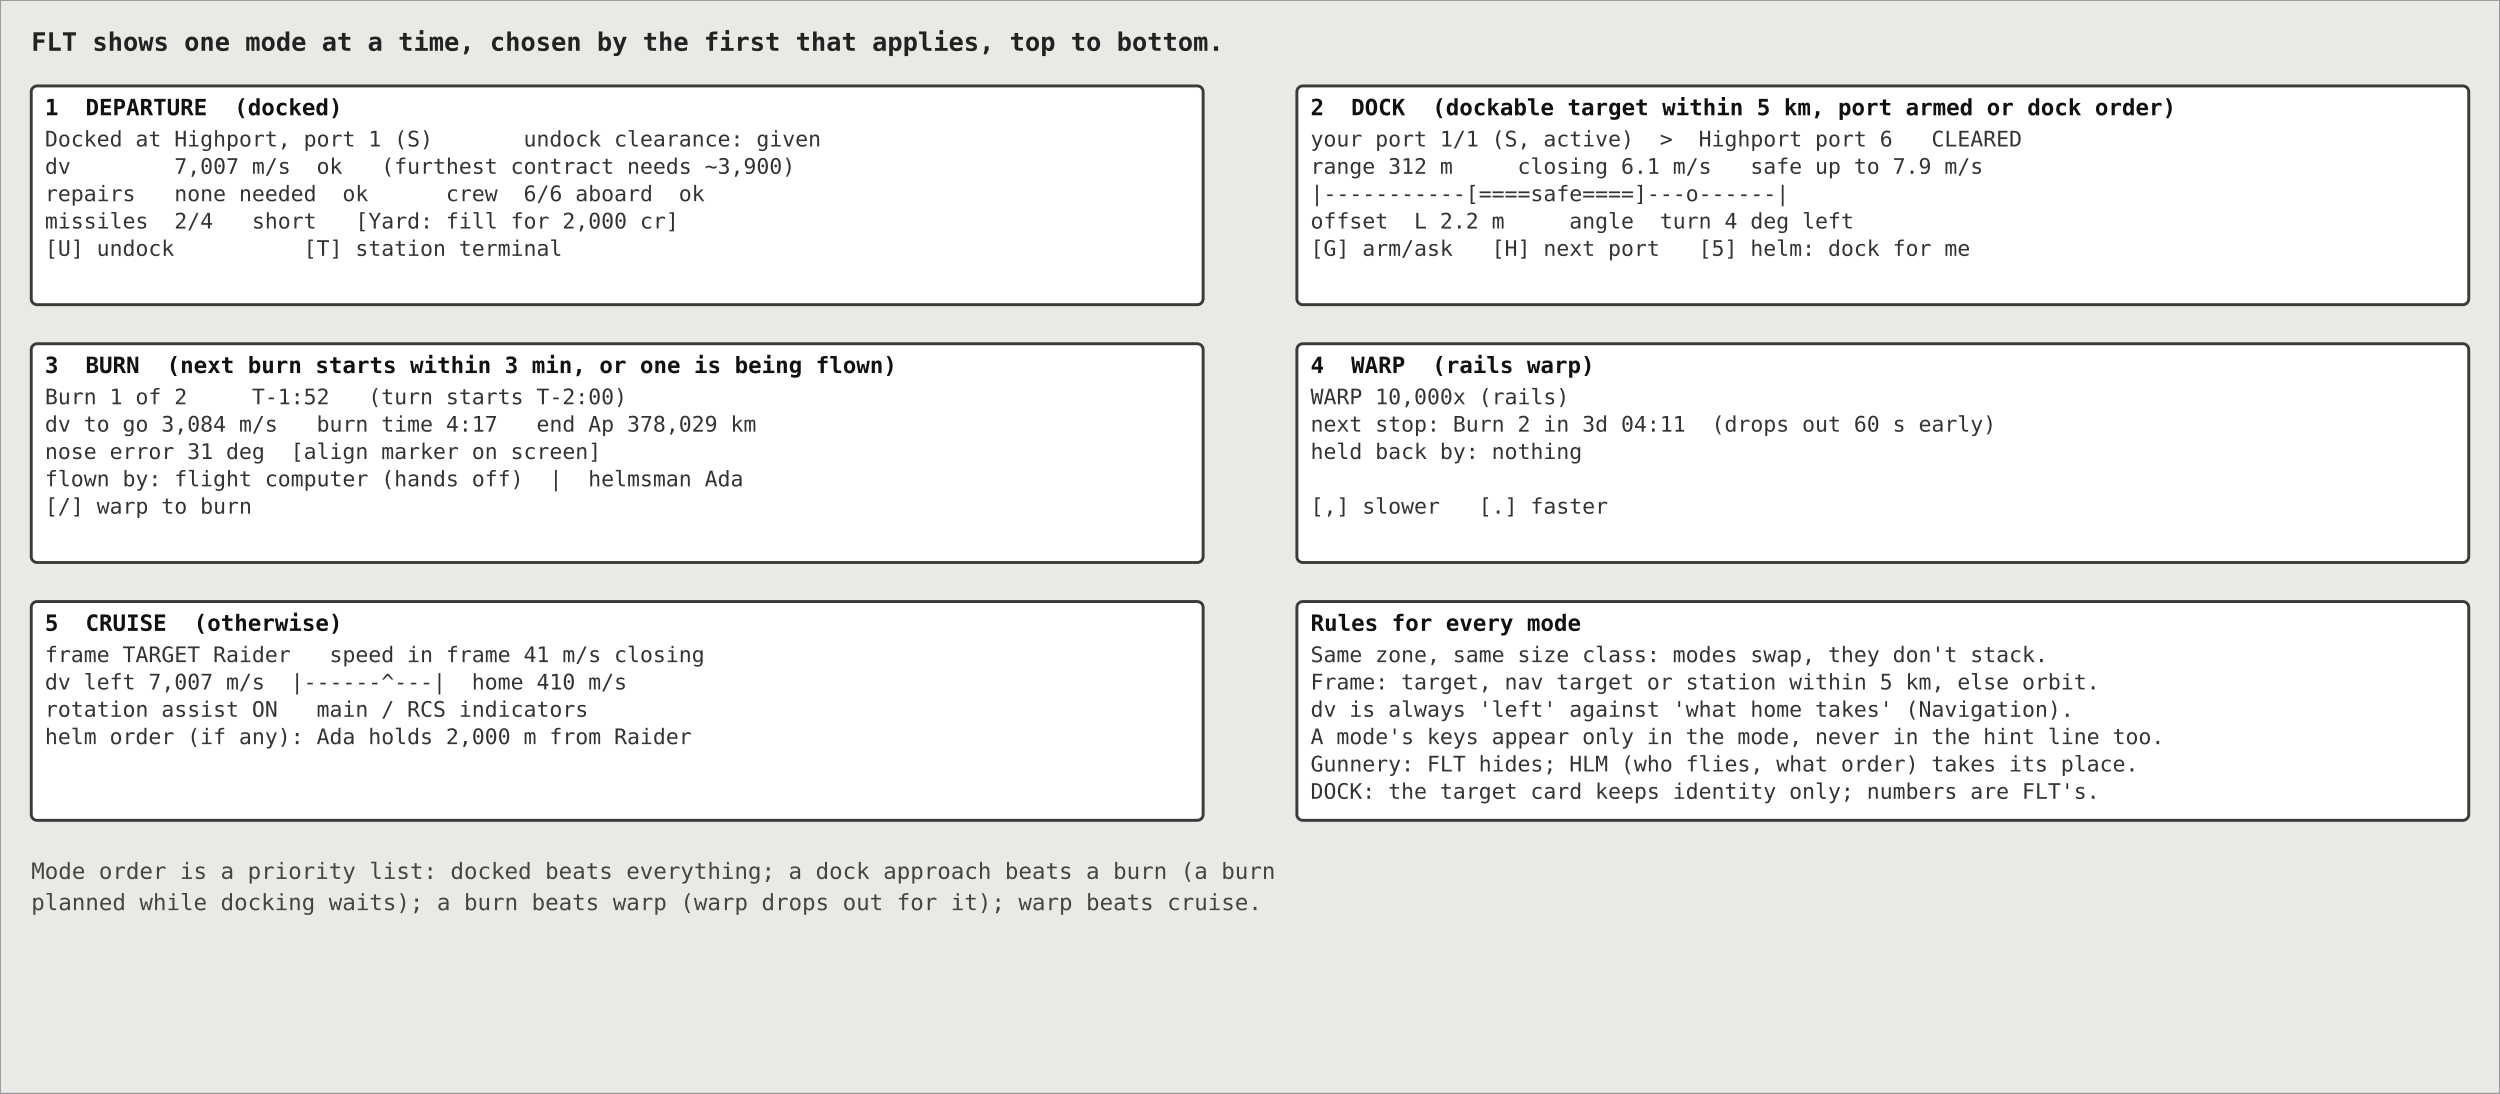
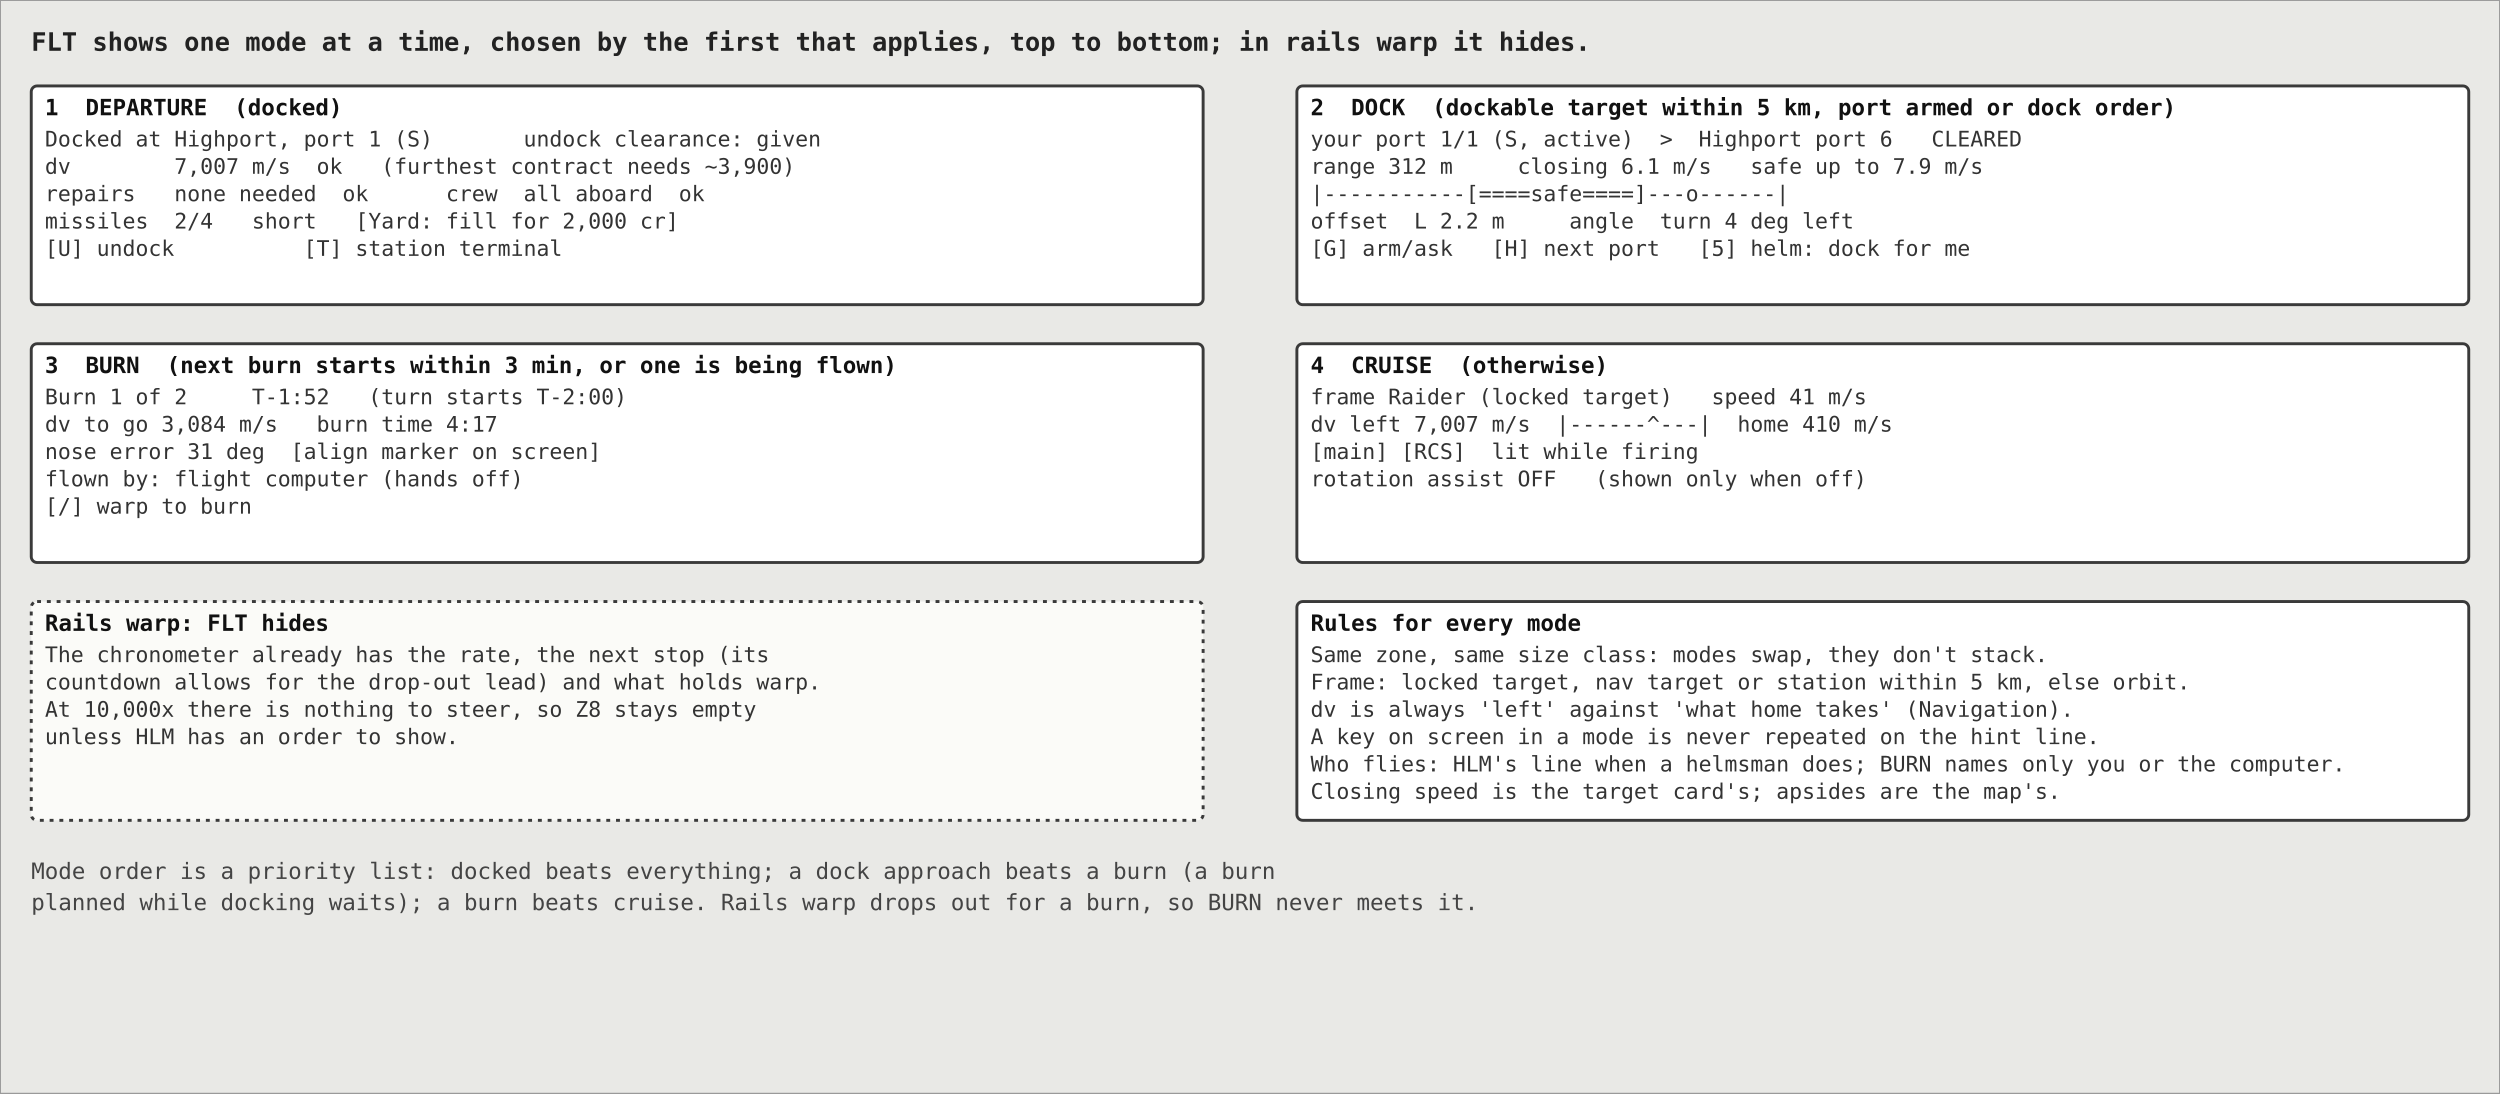
- <svg xmlns="http://www.w3.org/2000/svg" width="1280" height="560" viewBox="0 0 1280 560" role="img" aria-label="The flight instrument's five modes">
+ <svg xmlns="http://www.w3.org/2000/svg" width="1280" height="560" viewBox="0 0 1280 560" role="img" aria-label="The flight instrument's four modes">
  <rect x="0" y="0" width="1280" height="560" rx="0" fill="#e9e9e6" stroke="#9a9a9a" stroke-width="1" />
-   <text x="16" y="26" font-family="DejaVu Sans Mono, Menlo, Consolas, monospace" font-size="13" font-weight="bold" font-style="normal" fill="#222" text-anchor="start" xml:space="preserve" style="white-space:pre">FLT shows one mode at a time, chosen by the first that applies, top to bottom.</text>
+   <text x="16" y="26" font-family="DejaVu Sans Mono, Menlo, Consolas, monospace" font-size="13" font-weight="bold" font-style="normal" fill="#222" text-anchor="start" xml:space="preserve" style="white-space:pre">FLT shows one mode at a time, chosen by the first that applies, top to bottom; in rails warp it hides.</text>
  <rect x="16" y="44" width="600" height="112" rx="3" fill="#ffffff" stroke="#3a3a3a" stroke-width="1.5" />
  <text x="23" y="59" font-family="DejaVu Sans Mono, Menlo, Consolas, monospace" font-size="11.5" font-weight="bold" font-style="normal" fill="#111" text-anchor="start" xml:space="preserve" style="white-space:pre">1  DEPARTURE  (docked)</text>
  <text x="23" y="75" font-family="DejaVu Sans Mono, Menlo, Consolas, monospace" font-size="11" font-weight="normal" font-style="normal" fill="#333" text-anchor="start" xml:space="preserve" style="white-space:pre">Docked at Highport, port 1 (S)       undock clearance: given</text>
  <text x="23" y="89" font-family="DejaVu Sans Mono, Menlo, Consolas, monospace" font-size="11" font-weight="normal" font-style="normal" fill="#333" text-anchor="start" xml:space="preserve" style="white-space:pre">dv        7,007 m/s  ok   (furthest contract needs ~3,900)</text>
-   <text x="23" y="103" font-family="DejaVu Sans Mono, Menlo, Consolas, monospace" font-size="11" font-weight="normal" font-style="normal" fill="#333" text-anchor="start" xml:space="preserve" style="white-space:pre">repairs   none needed  ok      crew  6/6 aboard  ok</text>
+   <text x="23" y="103" font-family="DejaVu Sans Mono, Menlo, Consolas, monospace" font-size="11" font-weight="normal" font-style="normal" fill="#333" text-anchor="start" xml:space="preserve" style="white-space:pre">repairs   none needed  ok      crew  all aboard  ok</text>
  <text x="23" y="117" font-family="DejaVu Sans Mono, Menlo, Consolas, monospace" font-size="11" font-weight="normal" font-style="normal" fill="#333" text-anchor="start" xml:space="preserve" style="white-space:pre">missiles  2/4   short   [Yard: fill for 2,000 cr]</text>
  <text x="23" y="131" font-family="DejaVu Sans Mono, Menlo, Consolas, monospace" font-size="11" font-weight="normal" font-style="normal" fill="#333" text-anchor="start" xml:space="preserve" style="white-space:pre">[U] undock          [T] station terminal</text>
  <rect x="664" y="44" width="600" height="112" rx="3" fill="#ffffff" stroke="#3a3a3a" stroke-width="1.5" />
  <text x="671" y="59" font-family="DejaVu Sans Mono, Menlo, Consolas, monospace" font-size="11.5" font-weight="bold" font-style="normal" fill="#111" text-anchor="start" xml:space="preserve" style="white-space:pre">2  DOCK  (dockable target within 5 km, port armed or dock order)</text>
  <text x="671" y="75" font-family="DejaVu Sans Mono, Menlo, Consolas, monospace" font-size="11" font-weight="normal" font-style="normal" fill="#333" text-anchor="start" xml:space="preserve" style="white-space:pre">your port 1/1 (S, active)  &gt;  Highport port 6   CLEARED</text>
  <text x="671" y="89" font-family="DejaVu Sans Mono, Menlo, Consolas, monospace" font-size="11" font-weight="normal" font-style="normal" fill="#333" text-anchor="start" xml:space="preserve" style="white-space:pre">range 312 m     closing 6.1 m/s   safe up to 7.9 m/s</text>
  <text x="671" y="103" font-family="DejaVu Sans Mono, Menlo, Consolas, monospace" font-size="11" font-weight="normal" font-style="normal" fill="#333" text-anchor="start" xml:space="preserve" style="white-space:pre">|-----------[====safe====]---o------| </text>
  <text x="671" y="117" font-family="DejaVu Sans Mono, Menlo, Consolas, monospace" font-size="11" font-weight="normal" font-style="normal" fill="#333" text-anchor="start" xml:space="preserve" style="white-space:pre">offset  L 2.2 m     angle  turn 4 deg left</text>
  <text x="671" y="131" font-family="DejaVu Sans Mono, Menlo, Consolas, monospace" font-size="11" font-weight="normal" font-style="normal" fill="#333" text-anchor="start" xml:space="preserve" style="white-space:pre">[G] arm/ask   [H] next port   [5] helm: dock for me</text>
  <rect x="16" y="176" width="600" height="112" rx="3" fill="#ffffff" stroke="#3a3a3a" stroke-width="1.5" />
  <text x="23" y="191" font-family="DejaVu Sans Mono, Menlo, Consolas, monospace" font-size="11.5" font-weight="bold" font-style="normal" fill="#111" text-anchor="start" xml:space="preserve" style="white-space:pre">3  BURN  (next burn starts within 3 min, or one is being flown)</text>
  <text x="23" y="207" font-family="DejaVu Sans Mono, Menlo, Consolas, monospace" font-size="11" font-weight="normal" font-style="normal" fill="#333" text-anchor="start" xml:space="preserve" style="white-space:pre">Burn 1 of 2     T-1:52   (turn starts T-2:00)</text>
-   <text x="23" y="221" font-family="DejaVu Sans Mono, Menlo, Consolas, monospace" font-size="11" font-weight="normal" font-style="normal" fill="#333" text-anchor="start" xml:space="preserve" style="white-space:pre">dv to go 3,084 m/s   burn time 4:17   end Ap 378,029 km</text>
+   <text x="23" y="221" font-family="DejaVu Sans Mono, Menlo, Consolas, monospace" font-size="11" font-weight="normal" font-style="normal" fill="#333" text-anchor="start" xml:space="preserve" style="white-space:pre">dv to go 3,084 m/s   burn time 4:17</text>
  <text x="23" y="235" font-family="DejaVu Sans Mono, Menlo, Consolas, monospace" font-size="11" font-weight="normal" font-style="normal" fill="#333" text-anchor="start" xml:space="preserve" style="white-space:pre">nose error 31 deg  [align marker on screen]</text>
-   <text x="23" y="249" font-family="DejaVu Sans Mono, Menlo, Consolas, monospace" font-size="11" font-weight="normal" font-style="normal" fill="#333" text-anchor="start" xml:space="preserve" style="white-space:pre">flown by: flight computer (hands off)  |  helmsman Ada</text>
+   <text x="23" y="249" font-family="DejaVu Sans Mono, Menlo, Consolas, monospace" font-size="11" font-weight="normal" font-style="normal" fill="#333" text-anchor="start" xml:space="preserve" style="white-space:pre">flown by: flight computer (hands off)</text>
  <text x="23" y="263" font-family="DejaVu Sans Mono, Menlo, Consolas, monospace" font-size="11" font-weight="normal" font-style="normal" fill="#333" text-anchor="start" xml:space="preserve" style="white-space:pre">[/] warp to burn</text>
  <rect x="664" y="176" width="600" height="112" rx="3" fill="#ffffff" stroke="#3a3a3a" stroke-width="1.5" />
-   <text x="671" y="191" font-family="DejaVu Sans Mono, Menlo, Consolas, monospace" font-size="11.5" font-weight="bold" font-style="normal" fill="#111" text-anchor="start" xml:space="preserve" style="white-space:pre">4  WARP  (rails warp)</text>
-   <text x="671" y="207" font-family="DejaVu Sans Mono, Menlo, Consolas, monospace" font-size="11" font-weight="normal" font-style="normal" fill="#333" text-anchor="start" xml:space="preserve" style="white-space:pre">WARP 10,000x (rails)</text>
-   <text x="671" y="221" font-family="DejaVu Sans Mono, Menlo, Consolas, monospace" font-size="11" font-weight="normal" font-style="normal" fill="#333" text-anchor="start" xml:space="preserve" style="white-space:pre">next stop: Burn 2 in 3d 04:11  (drops out 60 s early)</text>
-   <text x="671" y="235" font-family="DejaVu Sans Mono, Menlo, Consolas, monospace" font-size="11" font-weight="normal" font-style="normal" fill="#333" text-anchor="start" xml:space="preserve" style="white-space:pre">held back by: nothing</text>
-   <text x="671" y="249" font-family="DejaVu Sans Mono, Menlo, Consolas, monospace" font-size="11" font-weight="normal" font-style="normal" fill="#333" text-anchor="start" xml:space="preserve" style="white-space:pre" />
-   <text x="671" y="263" font-family="DejaVu Sans Mono, Menlo, Consolas, monospace" font-size="11" font-weight="normal" font-style="normal" fill="#333" text-anchor="start" xml:space="preserve" style="white-space:pre">[,] slower   [.] faster</text>
-   <rect x="16" y="308" width="600" height="112" rx="3" fill="#ffffff" stroke="#3a3a3a" stroke-width="1.5" />
-   <text x="23" y="323" font-family="DejaVu Sans Mono, Menlo, Consolas, monospace" font-size="11.5" font-weight="bold" font-style="normal" fill="#111" text-anchor="start" xml:space="preserve" style="white-space:pre">5  CRUISE  (otherwise)</text>
-   <text x="23" y="339" font-family="DejaVu Sans Mono, Menlo, Consolas, monospace" font-size="11" font-weight="normal" font-style="normal" fill="#333" text-anchor="start" xml:space="preserve" style="white-space:pre">frame TARGET Raider   speed in frame 41 m/s closing</text>
-   <text x="23" y="353" font-family="DejaVu Sans Mono, Menlo, Consolas, monospace" font-size="11" font-weight="normal" font-style="normal" fill="#333" text-anchor="start" xml:space="preserve" style="white-space:pre">dv left 7,007 m/s  |------^---|  home 410 m/s</text>
-   <text x="23" y="367" font-family="DejaVu Sans Mono, Menlo, Consolas, monospace" font-size="11" font-weight="normal" font-style="normal" fill="#333" text-anchor="start" xml:space="preserve" style="white-space:pre">rotation assist ON   main / RCS indicators</text>
-   <text x="23" y="381" font-family="DejaVu Sans Mono, Menlo, Consolas, monospace" font-size="11" font-weight="normal" font-style="normal" fill="#333" text-anchor="start" xml:space="preserve" style="white-space:pre">helm order (if any): Ada holds 2,000 m from Raider</text>
-   <text x="23" y="395" font-family="DejaVu Sans Mono, Menlo, Consolas, monospace" font-size="11" font-weight="normal" font-style="normal" fill="#333" text-anchor="start" xml:space="preserve" style="white-space:pre" />
+   <text x="671" y="191" font-family="DejaVu Sans Mono, Menlo, Consolas, monospace" font-size="11.5" font-weight="bold" font-style="normal" fill="#111" text-anchor="start" xml:space="preserve" style="white-space:pre">4  CRUISE  (otherwise)</text>
+   <text x="671" y="207" font-family="DejaVu Sans Mono, Menlo, Consolas, monospace" font-size="11" font-weight="normal" font-style="normal" fill="#333" text-anchor="start" xml:space="preserve" style="white-space:pre">frame Raider (locked target)   speed 41 m/s</text>
+   <text x="671" y="221" font-family="DejaVu Sans Mono, Menlo, Consolas, monospace" font-size="11" font-weight="normal" font-style="normal" fill="#333" text-anchor="start" xml:space="preserve" style="white-space:pre">dv left 7,007 m/s  |------^---|  home 410 m/s</text>
+   <text x="671" y="235" font-family="DejaVu Sans Mono, Menlo, Consolas, monospace" font-size="11" font-weight="normal" font-style="normal" fill="#333" text-anchor="start" xml:space="preserve" style="white-space:pre">[main] [RCS]  lit while firing</text>
+   <text x="671" y="249" font-family="DejaVu Sans Mono, Menlo, Consolas, monospace" font-size="11" font-weight="normal" font-style="normal" fill="#333" text-anchor="start" xml:space="preserve" style="white-space:pre">rotation assist OFF   (shown only when off)</text>
+   <text x="671" y="263" font-family="DejaVu Sans Mono, Menlo, Consolas, monospace" font-size="11" font-weight="normal" font-style="normal" fill="#333" text-anchor="start" xml:space="preserve" style="white-space:pre" />
+   <rect x="16" y="308" width="600" height="112" rx="3" fill="#fbfbf8" stroke="#3a3a3a" stroke-width="1.5" stroke-dasharray="2 3" />
+   <text x="23" y="323" font-family="DejaVu Sans Mono, Menlo, Consolas, monospace" font-size="11.5" font-weight="bold" font-style="normal" fill="#111" text-anchor="start" xml:space="preserve" style="white-space:pre">Rails warp: FLT hides</text>
+   <text x="23" y="339" font-family="DejaVu Sans Mono, Menlo, Consolas, monospace" font-size="11" font-weight="normal" font-style="normal" fill="#333" text-anchor="start" xml:space="preserve" style="white-space:pre">The chronometer already has the rate, the next stop (its</text>
+   <text x="23" y="353" font-family="DejaVu Sans Mono, Menlo, Consolas, monospace" font-size="11" font-weight="normal" font-style="normal" fill="#333" text-anchor="start" xml:space="preserve" style="white-space:pre">countdown allows for the drop-out lead) and what holds warp.</text>
+   <text x="23" y="367" font-family="DejaVu Sans Mono, Menlo, Consolas, monospace" font-size="11" font-weight="normal" font-style="normal" fill="#333" text-anchor="start" xml:space="preserve" style="white-space:pre">At 10,000x there is nothing to steer, so Z8 stays empty</text>
+   <text x="23" y="381" font-family="DejaVu Sans Mono, Menlo, Consolas, monospace" font-size="11" font-weight="normal" font-style="normal" fill="#333" text-anchor="start" xml:space="preserve" style="white-space:pre">unless HLM has an order to show.</text>
  <rect x="664" y="308" width="600" height="112" rx="3" fill="#ffffff" stroke="#3a3a3a" stroke-width="1.5" />
  <text x="671" y="323" font-family="DejaVu Sans Mono, Menlo, Consolas, monospace" font-size="11.5" font-weight="bold" font-style="normal" fill="#111" text-anchor="start" xml:space="preserve" style="white-space:pre">Rules for every mode</text>
  <text x="671" y="339" font-family="DejaVu Sans Mono, Menlo, Consolas, monospace" font-size="11" font-weight="normal" font-style="normal" fill="#333" text-anchor="start" xml:space="preserve" style="white-space:pre">Same zone, same size class: modes swap, they don't stack.</text>
-   <text x="671" y="353" font-family="DejaVu Sans Mono, Menlo, Consolas, monospace" font-size="11" font-weight="normal" font-style="normal" fill="#333" text-anchor="start" xml:space="preserve" style="white-space:pre">Frame: target, nav target or station within 5 km, else orbit.</text>
+   <text x="671" y="353" font-family="DejaVu Sans Mono, Menlo, Consolas, monospace" font-size="11" font-weight="normal" font-style="normal" fill="#333" text-anchor="start" xml:space="preserve" style="white-space:pre">Frame: locked target, nav target or station within 5 km, else orbit.</text>
  <text x="671" y="367" font-family="DejaVu Sans Mono, Menlo, Consolas, monospace" font-size="11" font-weight="normal" font-style="normal" fill="#333" text-anchor="start" xml:space="preserve" style="white-space:pre">dv is always 'left' against 'what home takes' (Navigation).</text>
-   <text x="671" y="381" font-family="DejaVu Sans Mono, Menlo, Consolas, monospace" font-size="11" font-weight="normal" font-style="normal" fill="#333" text-anchor="start" xml:space="preserve" style="white-space:pre">A mode's keys appear only in the mode, never in the hint line too.</text>
-   <text x="671" y="395" font-family="DejaVu Sans Mono, Menlo, Consolas, monospace" font-size="11" font-weight="normal" font-style="normal" fill="#333" text-anchor="start" xml:space="preserve" style="white-space:pre">Gunnery: FLT hides; HLM (who flies, what order) takes its place.</text>
-   <text x="671" y="409" font-family="DejaVu Sans Mono, Menlo, Consolas, monospace" font-size="11" font-weight="normal" font-style="normal" fill="#333" text-anchor="start" xml:space="preserve" style="white-space:pre">DOCK: the target card keeps identity only; numbers are FLT's.</text>
+   <text x="671" y="381" font-family="DejaVu Sans Mono, Menlo, Consolas, monospace" font-size="11" font-weight="normal" font-style="normal" fill="#333" text-anchor="start" xml:space="preserve" style="white-space:pre">A key on screen in a mode is never repeated on the hint line.</text>
+   <text x="671" y="395" font-family="DejaVu Sans Mono, Menlo, Consolas, monospace" font-size="11" font-weight="normal" font-style="normal" fill="#333" text-anchor="start" xml:space="preserve" style="white-space:pre">Who flies: HLM's line when a helmsman does; BURN names only you or the computer.</text>
+   <text x="671" y="409" font-family="DejaVu Sans Mono, Menlo, Consolas, monospace" font-size="11" font-weight="normal" font-style="normal" fill="#333" text-anchor="start" xml:space="preserve" style="white-space:pre">Closing speed is the target card's; apsides are the map's.</text>
  <text x="16" y="450" font-family="DejaVu Sans Mono, Menlo, Consolas, monospace" font-size="11.5" font-weight="normal" font-style="normal" fill="#444" text-anchor="start" xml:space="preserve" style="white-space:pre">Mode order is a priority list: docked beats everything; a dock approach beats a burn (a burn</text>
-   <text x="16" y="466" font-family="DejaVu Sans Mono, Menlo, Consolas, monospace" font-size="11.5" font-weight="normal" font-style="normal" fill="#444" text-anchor="start" xml:space="preserve" style="white-space:pre">planned while docking waits); a burn beats warp (warp drops out for it); warp beats cruise.</text>
+   <text x="16" y="466" font-family="DejaVu Sans Mono, Menlo, Consolas, monospace" font-size="11.5" font-weight="normal" font-style="normal" fill="#444" text-anchor="start" xml:space="preserve" style="white-space:pre">planned while docking waits); a burn beats cruise. Rails warp drops out for a burn, so BURN never meets it.</text>
</svg>
